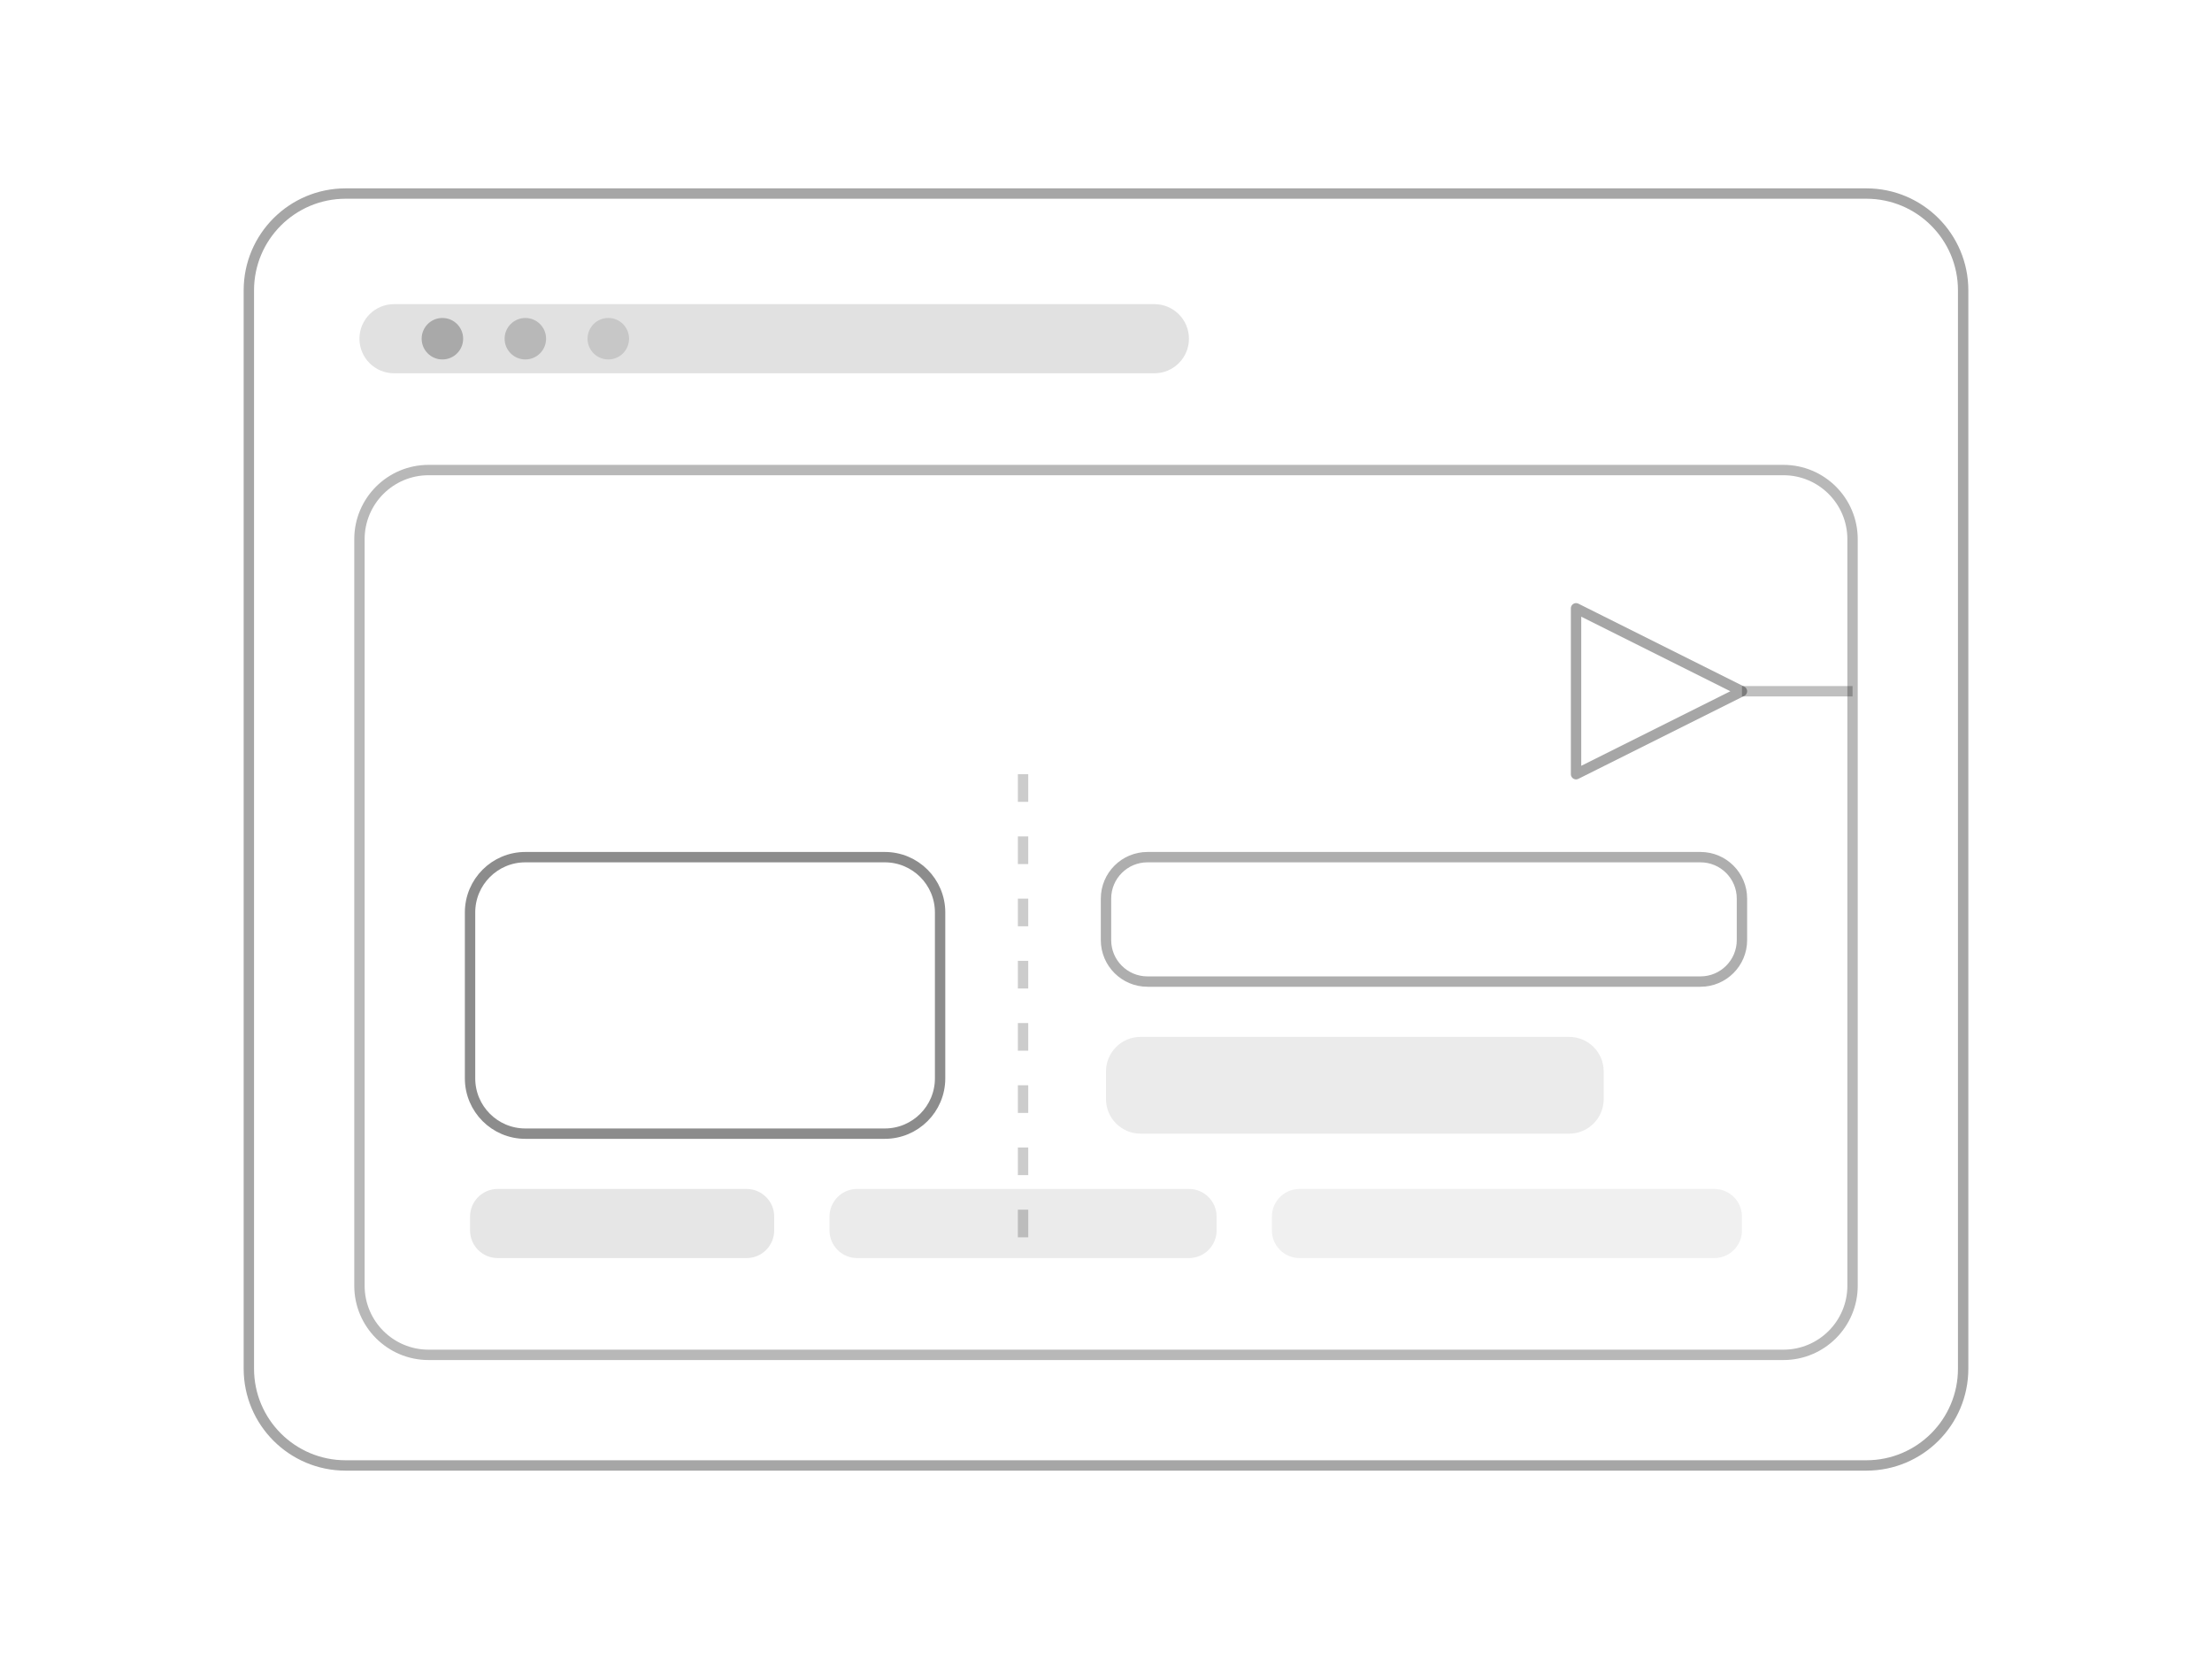
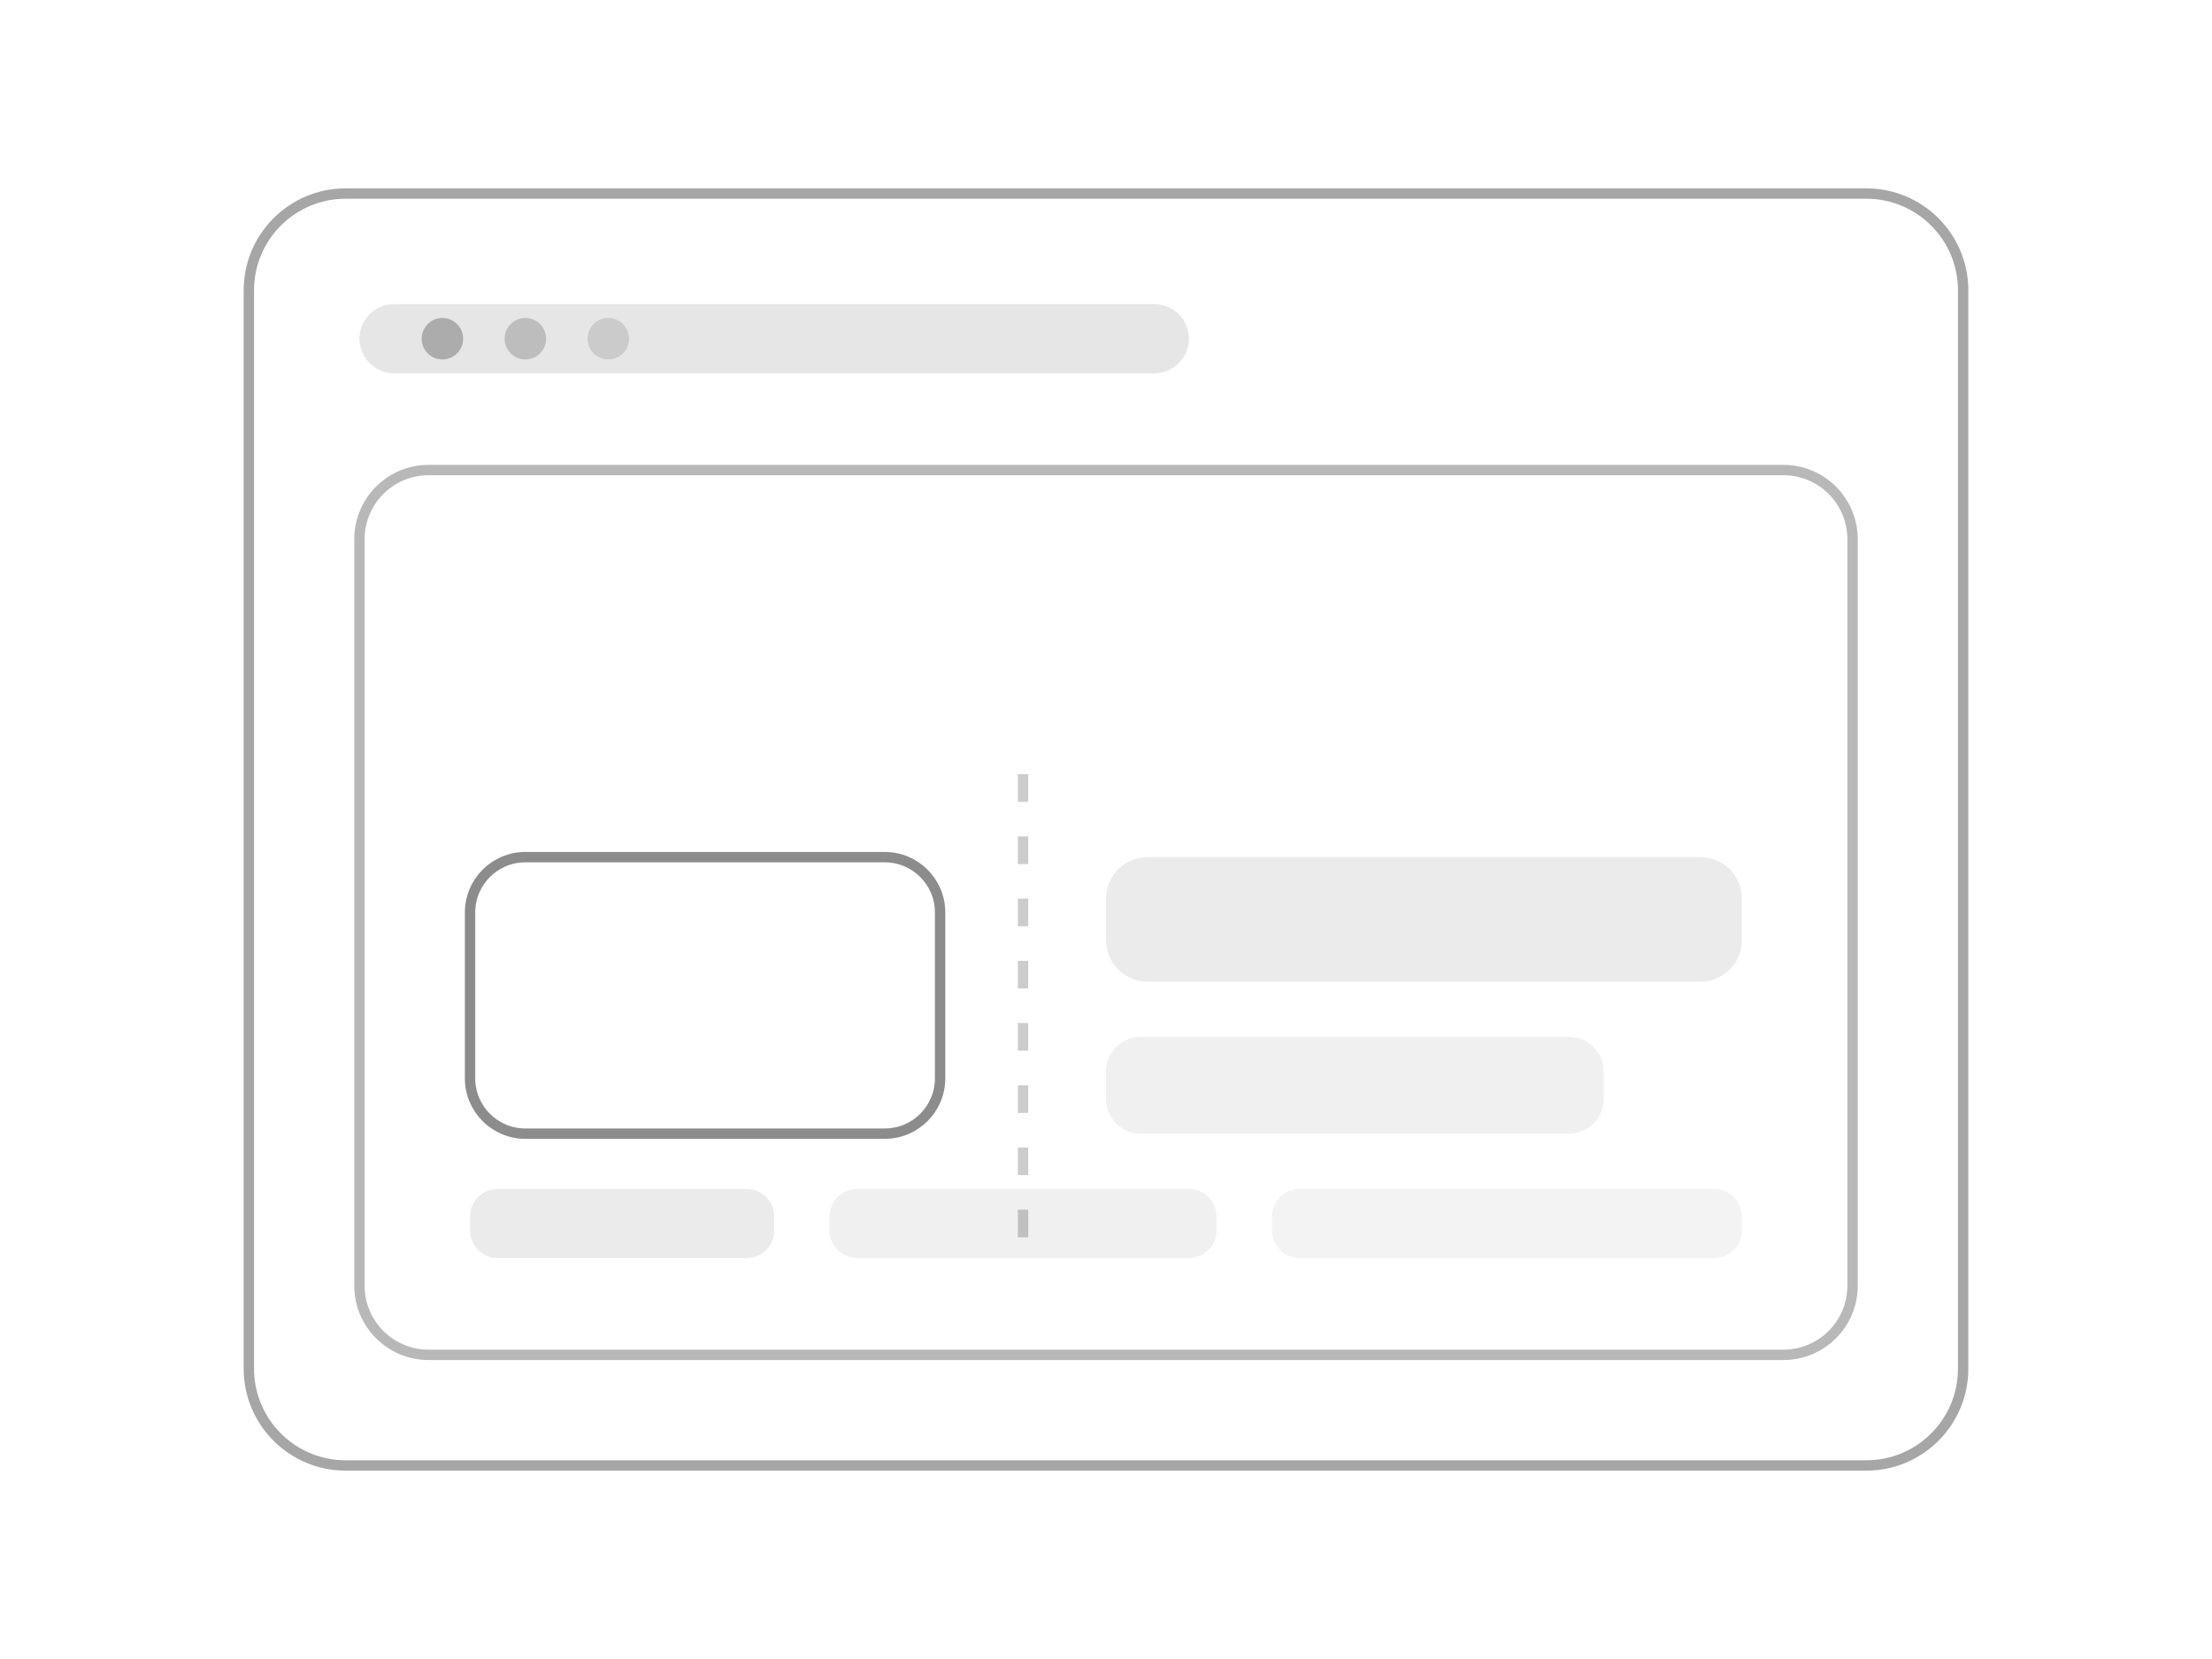
<svg xmlns="http://www.w3.org/2000/svg" viewBox="0 0 320 240" fill="none" aria-hidden="true">
-   <circle cx="248" cy="52" r="72" fill="url(#skill-art-radial-frontend)" />
+   <circle cx="248" cy="52" r="72" fill="url(#skill-art-radial-frontend)">
+     <animate attributeName="r" values="72;80;72" dur="5.2s" repeatCount="indefinite" calcMode="spline" keySplines="0.45 0 0.55 1; 0.45 0 0.55 1" keyTimes="0;0.5;1" />
+     <animate attributeName="opacity" values="1;0.72;1" dur="5.2s" repeatCount="indefinite" calcMode="spline" keySplines="0.45 0 0.55 1; 0.45 0 0.55 1" keyTimes="0;0.5;1" />
+   </circle>
  <rect x="36" y="28" width="248" height="184" rx="14" stroke="currentColor" stroke-width="1.5" opacity="0.35" />
-   <rect x="52" y="44" width="120" height="10" rx="5" fill="currentColor" opacity="0.12" />
+   <rect x="52" y="44" width="120" height="10" rx="5" fill="currentColor" opacity="0.1">
+     <animate attributeName="opacity" values="0.1;0.32;0.1" dur="2.4s" repeatCount="indefinite" calcMode="spline" keySplines="0.45 0 0.55 1; 0.45 0 0.55 1" keyTimes="0;0.5;1" />
+   </rect>
  <circle cx="64" cy="49" r="3" fill="currentColor" opacity="0.25" />
  <circle cx="76" cy="49" r="3" fill="currentColor" opacity="0.18" />
  <circle cx="88" cy="49" r="3" fill="currentColor" opacity="0.12" />
  <rect x="52" y="68" width="216" height="128" rx="10" stroke="currentColor" stroke-width="1.5" opacity="0.28" />
-   <rect x="68" y="84" width="184" height="28" rx="8" stroke="url(#skill-art-glow-frontend)" stroke-width="1.5" />
+   <rect x="68" y="84" width="184" height="28" rx="8" stroke="url(#skill-art-glow-frontend)" stroke-width="1.5">
+     <animate attributeName="stroke-opacity" values="1;0.45;1" dur="3.8s" repeatCount="indefinite" calcMode="spline" keySplines="0.45 0 0.55 1; 0.45 0 0.55 1" keyTimes="0;0.5;1" />
+   </rect>
  <line x1="148" y1="112" x2="148" y2="180" stroke="currentColor" stroke-width="1.5" opacity="0.2" stroke-dasharray="4 5" />
  <rect x="68" y="124" width="68" height="40" rx="8" stroke="currentColor" stroke-width="1.5" opacity="0.45" />
-   <rect x="160" y="124" width="92" height="18" rx="6" stroke="currentColor" stroke-width="1.5" opacity="0.32" />
-   <rect x="160" y="150" width="72" height="14" rx="5" fill="currentColor" opacity="0.08" />
-   <rect x="68" y="172" width="44" height="10" rx="4" fill="currentColor" opacity="0.1" />
-   <rect x="120" y="172" width="56" height="10" rx="4" fill="currentColor" opacity="0.08" />
-   <rect x="184" y="172" width="68" height="10" rx="4" fill="currentColor" opacity="0.06" />
-   <path d="M228 88 L252 100 L228 112 Z" stroke="currentColor" stroke-width="1.5" opacity="0.35" stroke-linejoin="round" />
-   <path d="M252 100 L268 100" stroke="currentColor" stroke-width="1.5" opacity="0.25" />
+   <rect x="160" y="124" width="92" height="18" rx="6" fill="currentColor" opacity="0.08">
+     <animate attributeName="opacity" values="0.08;0.3;0.08" dur="2.4s" begin="0.35s" repeatCount="indefinite" calcMode="spline" keySplines="0.45 0 0.55 1; 0.45 0 0.55 1" keyTimes="0;0.5;1" />
+   </rect>
+   <rect x="160" y="150" width="72" height="14" rx="5" fill="currentColor" opacity="0.06">
+     <animate attributeName="opacity" values="0.06;0.26;0.06" dur="2.4s" begin="0.55s" repeatCount="indefinite" calcMode="spline" keySplines="0.45 0 0.55 1; 0.45 0 0.55 1" keyTimes="0;0.5;1" />
+   </rect>
+   <rect x="68" y="172" width="44" height="10" rx="4" fill="currentColor" opacity="0.08">
+     <animate attributeName="opacity" values="0.08;0.28;0.08" dur="2.4s" begin="0.75s" repeatCount="indefinite" calcMode="spline" keySplines="0.45 0 0.55 1; 0.45 0 0.55 1" keyTimes="0;0.5;1" />
+   </rect>
+   <rect x="120" y="172" width="56" height="10" rx="4" fill="currentColor" opacity="0.06">
+     <animate attributeName="opacity" values="0.06;0.26;0.06" dur="2.4s" begin="0.95s" repeatCount="indefinite" calcMode="spline" keySplines="0.45 0 0.55 1; 0.45 0 0.55 1" keyTimes="0;0.5;1" />
+   </rect>
+   <rect x="184" y="172" width="68" height="10" rx="4" fill="currentColor" opacity="0.05">
+     <animate attributeName="opacity" values="0.05;0.24;0.05" dur="2.4s" begin="1.15s" repeatCount="indefinite" calcMode="spline" keySplines="0.45 0 0.55 1; 0.45 0 0.55 1" keyTimes="0;0.5;1" />
+   </rect>
</svg>
